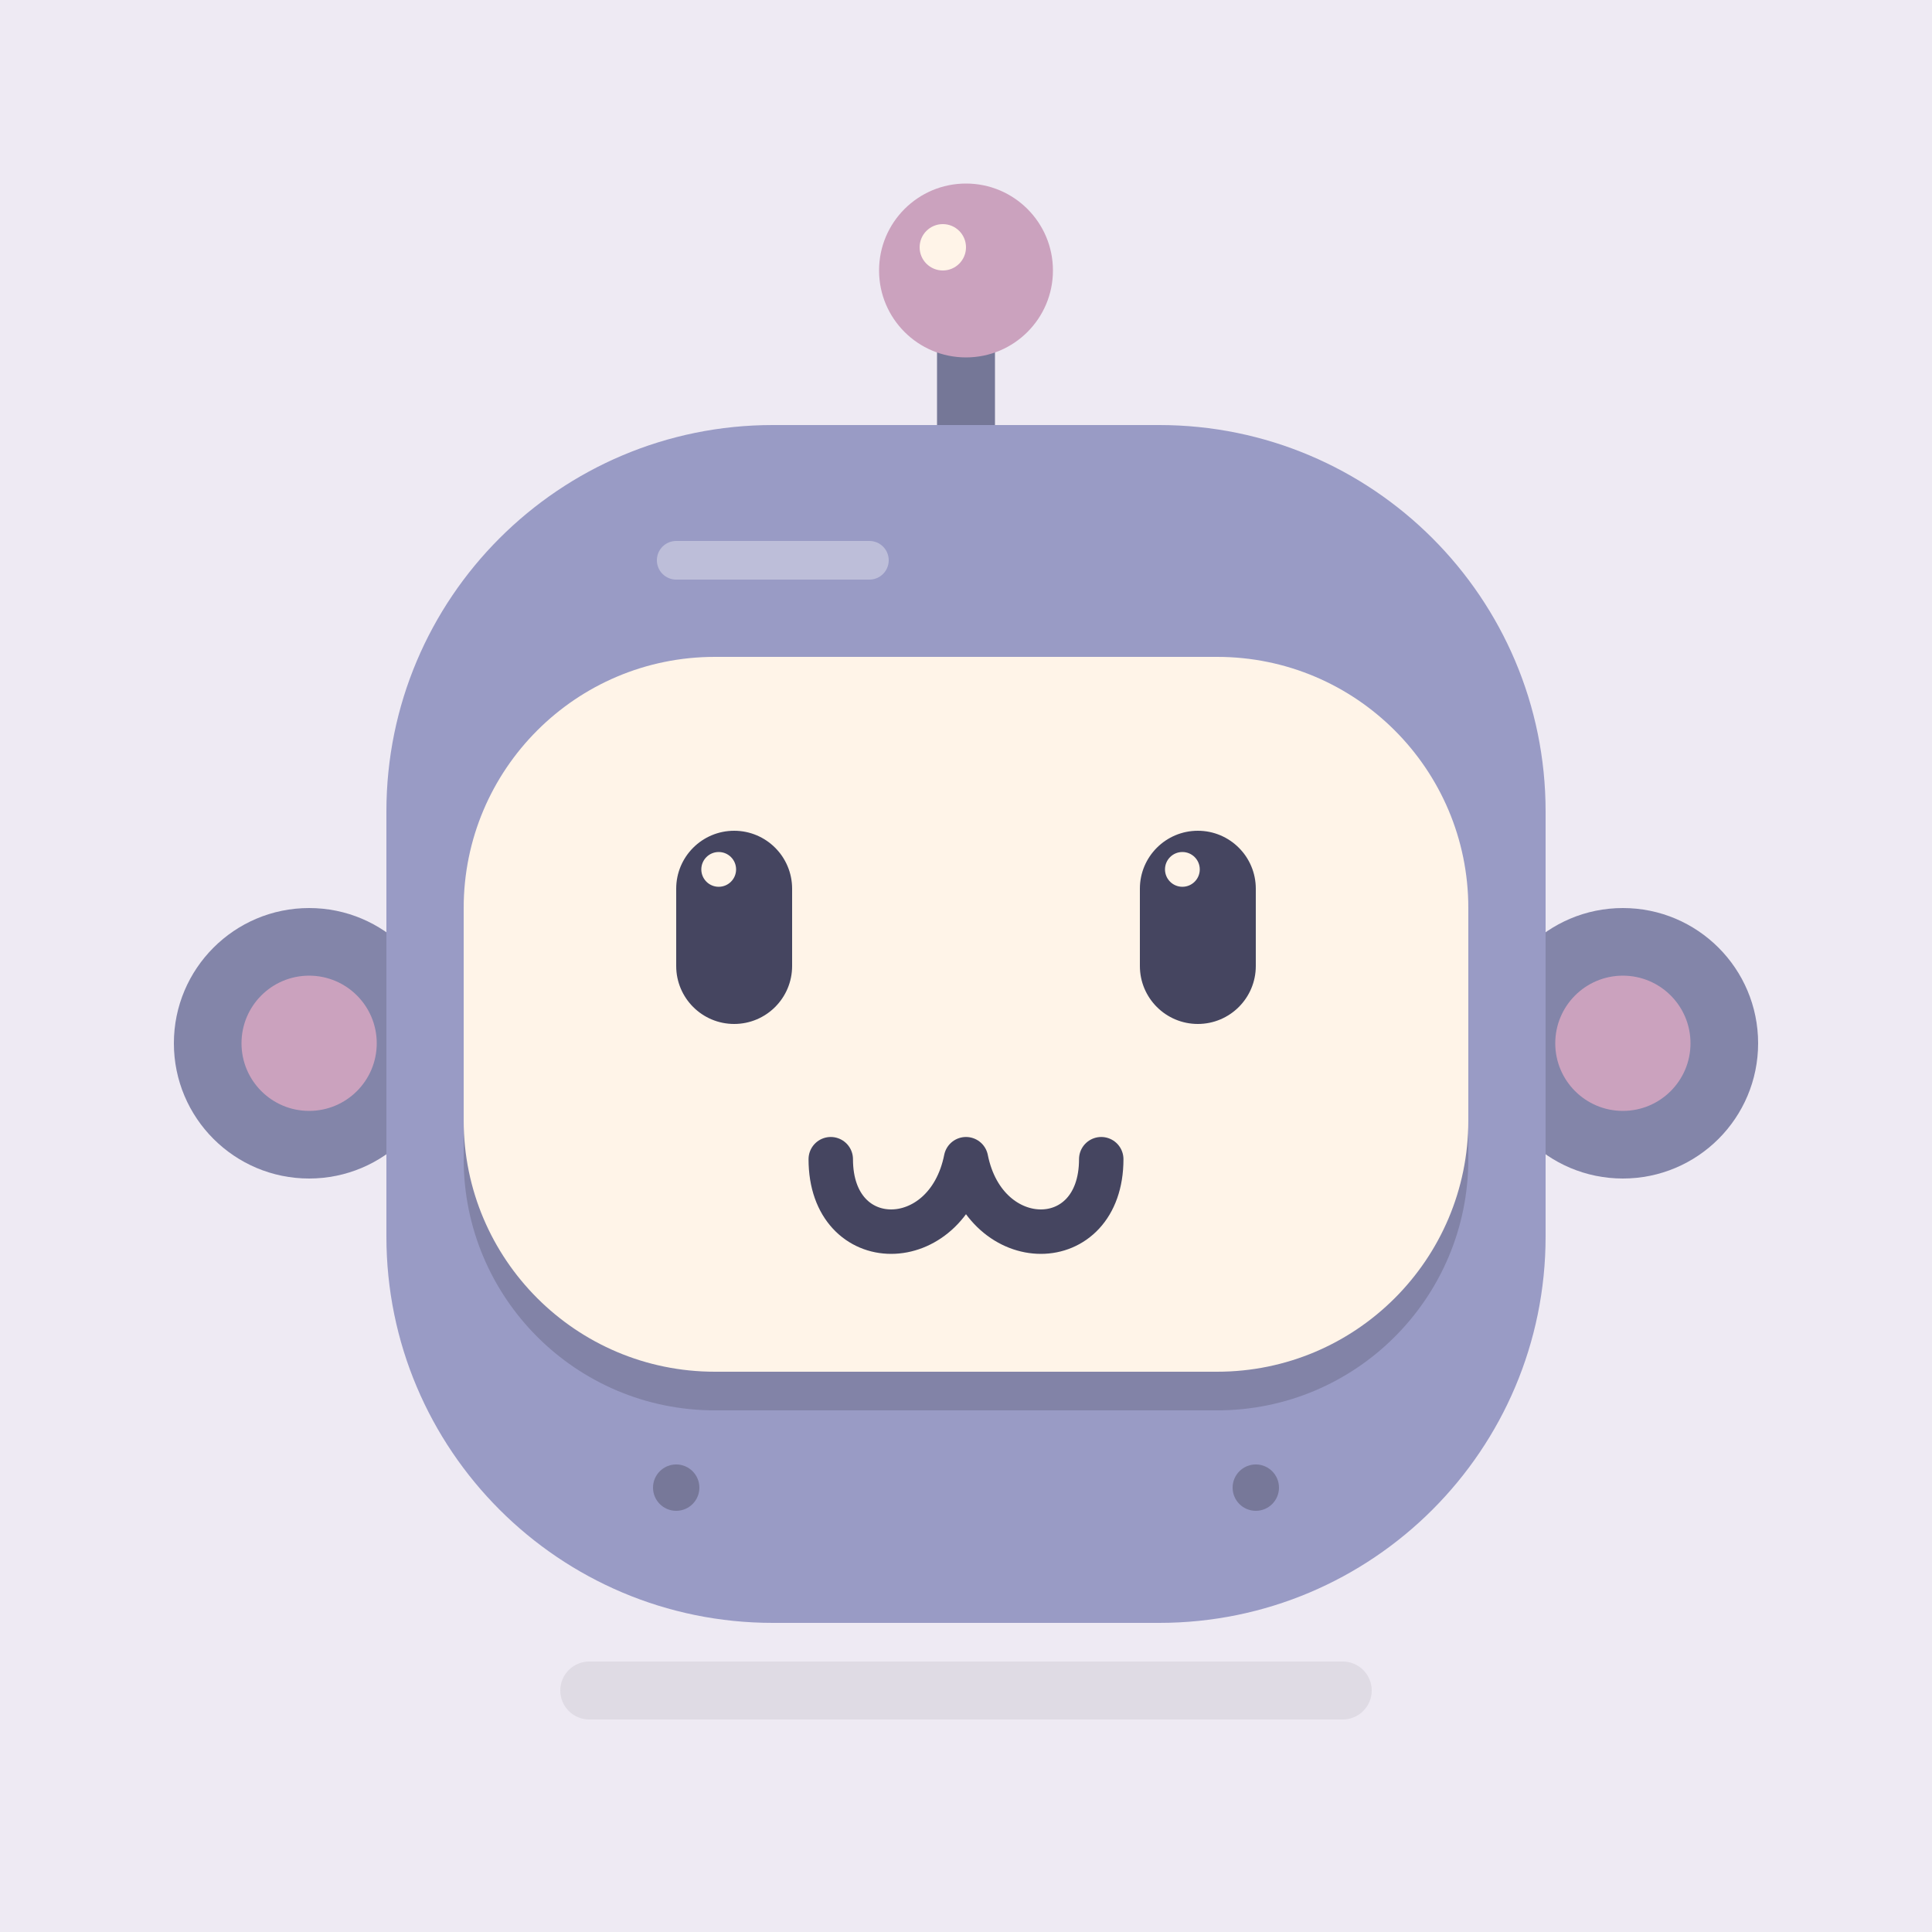
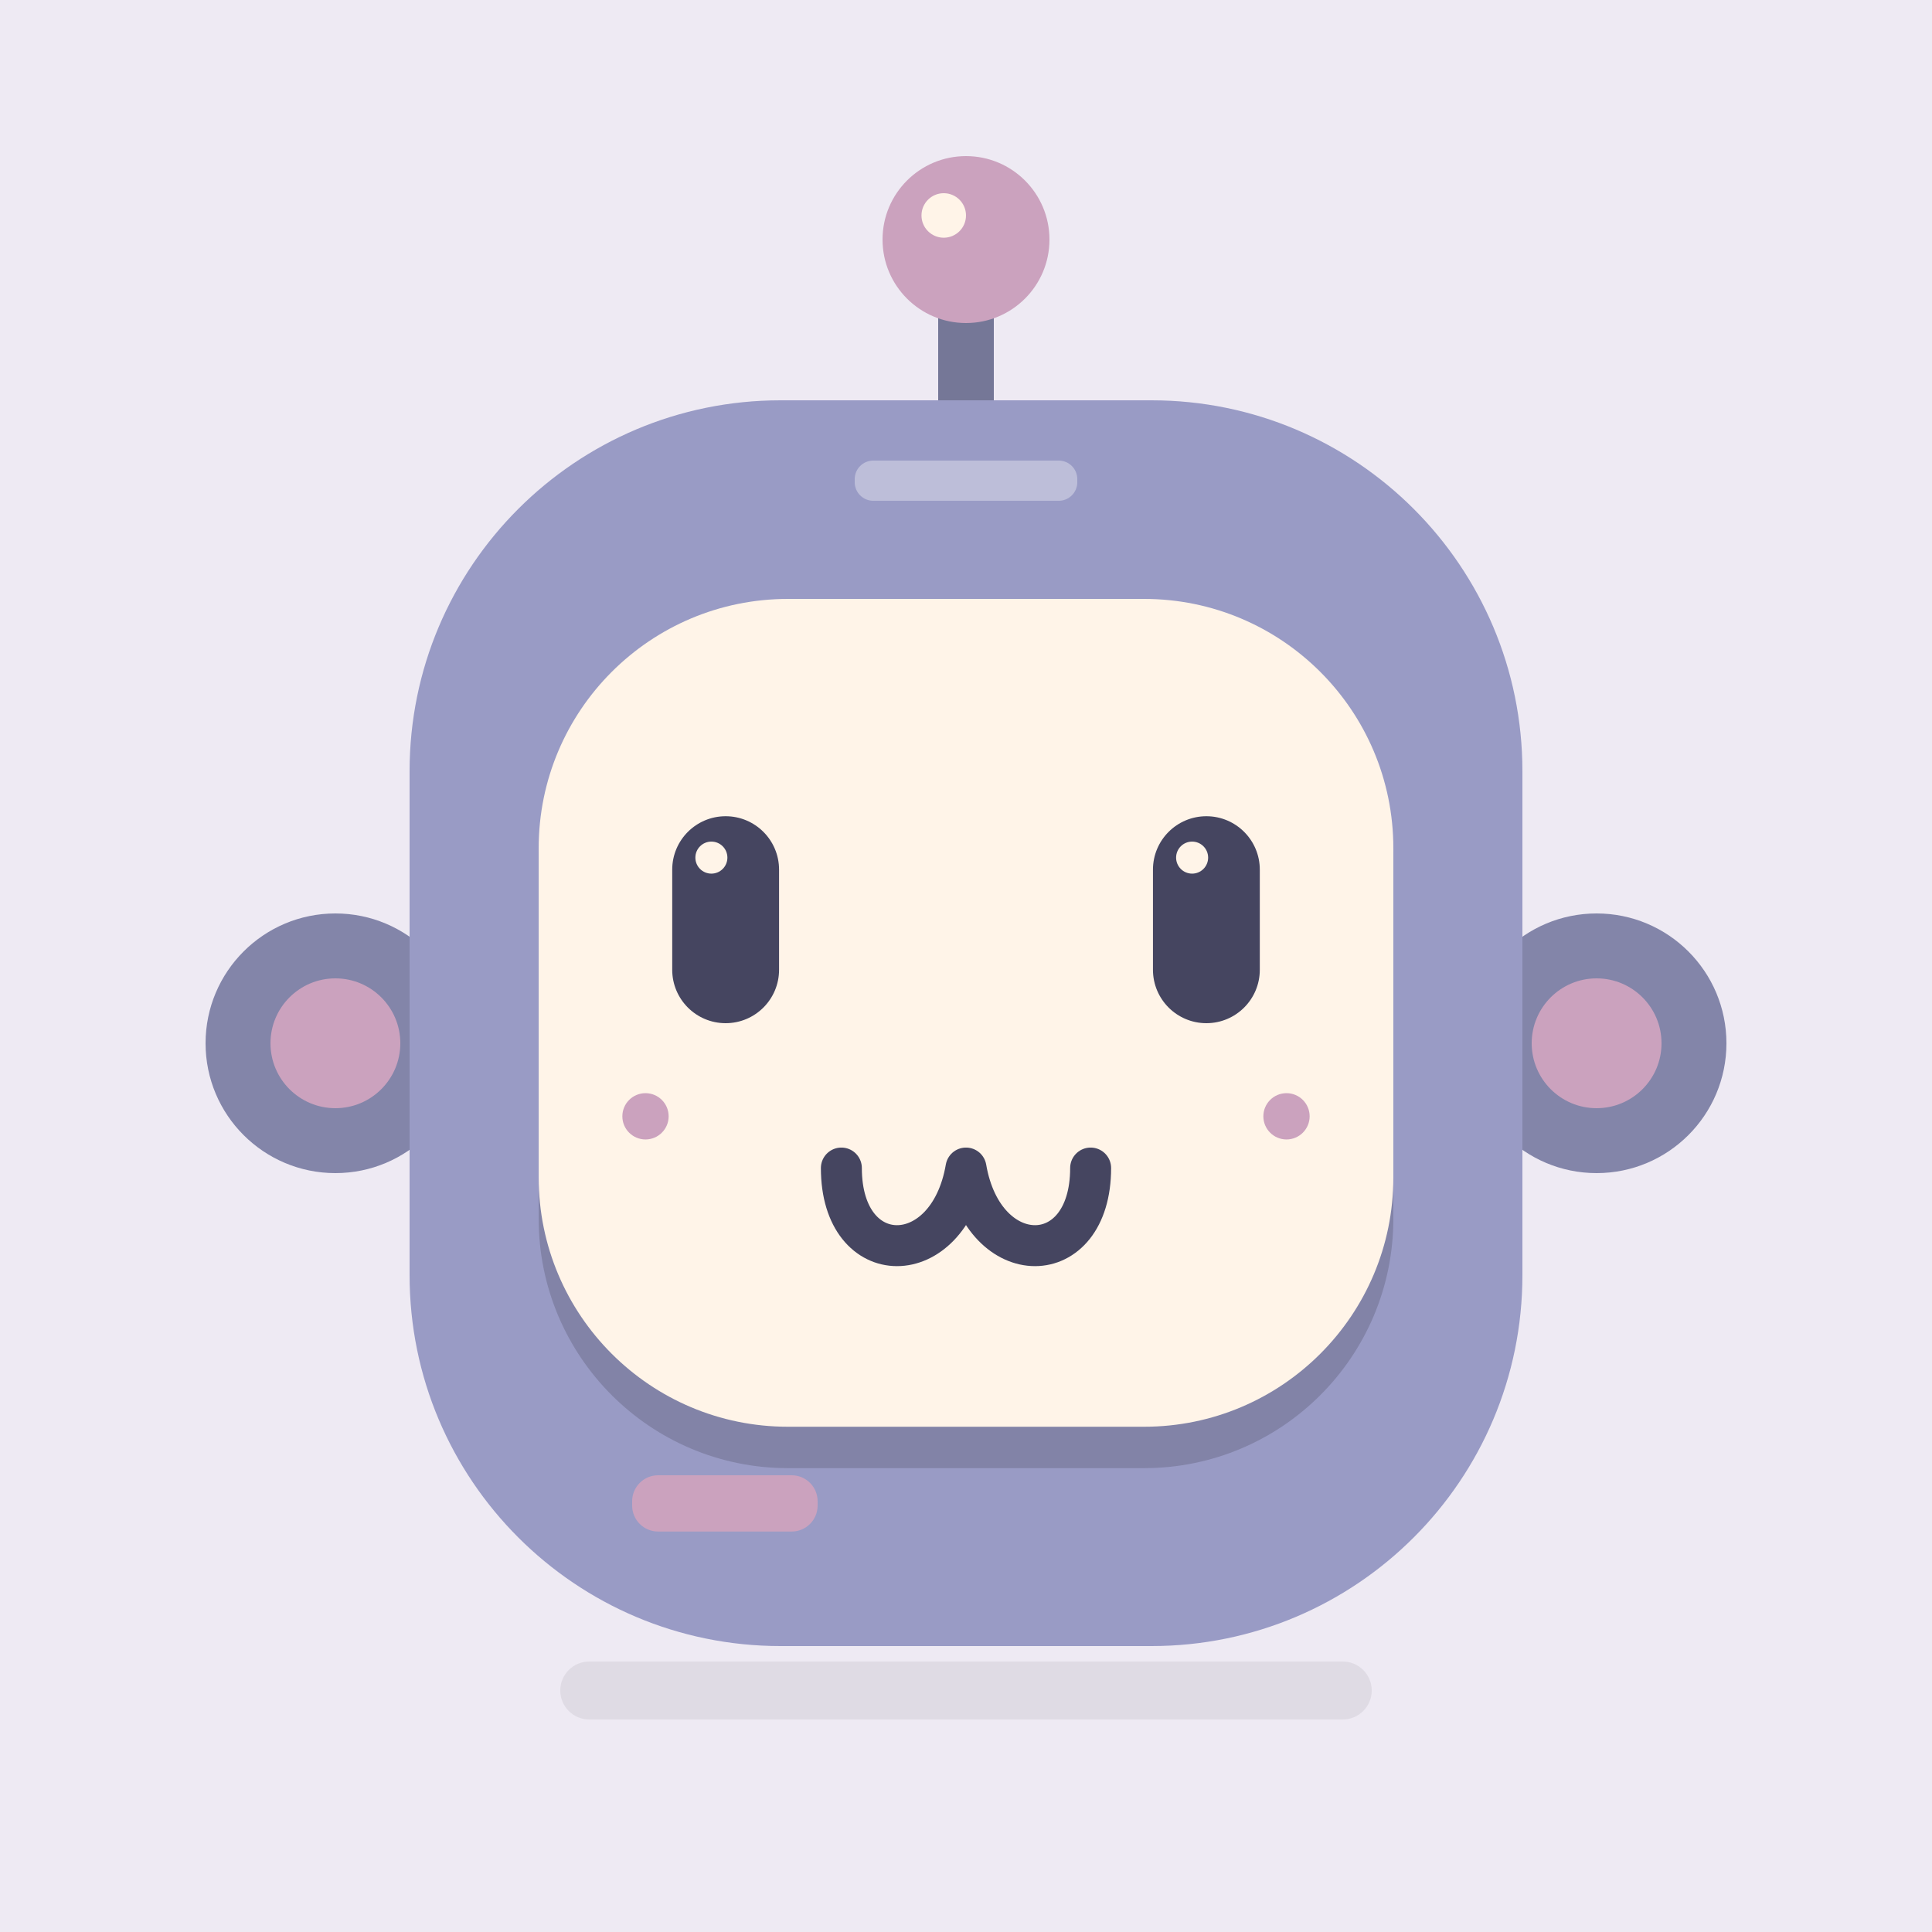
<svg xmlns="http://www.w3.org/2000/svg" width="64" height="64" viewBox="0 0 100 100" fill="none" stroke-linecap="round" stroke-linejoin="round">
  <rect x="0" y="0" width="100" height="100" rx="0" fill="#eeeaf3" />
  <rect x="29" y="86" width="42" height="3" rx="1.5" fill="#dfdbe4" />
-   <path d="M50 28L50 16" stroke="#757797" stroke-width="3" />
-   <circle cx="50" cy="14" r="4.5" fill="#cba2be" />
-   <circle cx="48.8" cy="12.8" r="1.2" fill="#fff4e8" />
-   <circle cx="16" cy="54" r="7" fill="#8385a9" />
-   <circle cx="16" cy="54" r="3.5" fill="#cba2be" />
-   <circle cx="84" cy="54" r="7" fill="#8385a9" />
-   <circle cx="84" cy="54" r="3.5" fill="#cba2be" />
-   <rect x="20" y="22" width="60" height="62" rx="20" fill="#999bc5" />
-   <rect x="34" y="28" width="12" height="2" rx="1" fill="#ffffff" fill-opacity="0.353" />
-   <rect x="24" y="35" width="52" height="38" rx="13" fill="#8283a7" />
-   <rect x="24" y="34" width="52" height="37" rx="13" fill="#fff4e8" />
-   <rect x="35" y="43" width="6" height="10" rx="3" fill="#454560" />
-   <circle cx="37.2" cy="45" r="0.9" fill="#fff4e8" />
-   <rect x="59" y="43" width="6" height="10" rx="3" fill="#454560" />
-   <circle cx="61.2" cy="45" r="0.9" fill="#fff4e8" />
-   <path d="M43 60C43 65 49 65 50 60C51 65 57 65 57 60" stroke="#454560" stroke-width="2.3" />
-   <circle cx="35" cy="77" r="1.2" fill="#777899" />
-   <circle cx="65" cy="77" r="1.2" fill="#777899" />
+   <path d="M50 26.96L50 14.48" stroke="#757797" stroke-width="2.88" />
+   <circle cx="50" cy="12.4" r="4.32" fill="#cba2be" />
+   <circle cx="48.848" cy="11.152" r="1.152" fill="#fff4e8" />
+   <circle cx="17.36" cy="54" r="6.72" fill="#8385a9" />
+   <circle cx="17.36" cy="54" r="3.36" fill="#cba2be" />
+   <circle cx="82.64" cy="54" r="6.72" fill="#8385a9" />
+   <circle cx="82.64" cy="54" r="3.36" fill="#cba2be" />
+   <rect x="21.2" y="20.72" width="57.6" height="64.48" rx="19.2" fill="#999bc5" />
+   <rect x="44.24" y="23.84" width="11.52" height="2.08" rx="0.96" fill="#ffffff" fill-opacity="0.353" />
+   <rect x="27.882" y="32.072" width="44.237" height="43.919" rx="12.902" fill="#8283a7" />
+   <rect x="27.882" y="31" width="44.237" height="42.848" rx="12.902" fill="#fff4e8" />
+   <rect x="34.794" y="42.248" width="5.53" height="10.712" rx="2.765" fill="#454560" />
+   <circle cx="36.821" cy="44.39" r="0.829" fill="#fff4e8" />
+   <rect x="59.677" y="42.248" width="5.53" height="10.712" rx="2.765" fill="#454560" />
+   <circle cx="61.704" cy="44.39" r="0.829" fill="#fff4e8" />
+   <path d="M43.549 60.458C43.549 65.814 49.078 65.814 50 60.458C50.922 65.814 56.451 65.814 56.451 60.458" stroke="#454560" stroke-width="2.12" />
+   <circle cx="33.411" cy="57.78" r="1.198" fill="#cba2be" />
+   <circle cx="66.589" cy="57.78" r="1.198" fill="#cba2be" />
+   <rect x="32.72" y="76.36" width="9.6" height="2.912" rx="1.344" fill="#cba2be" />
</svg>
